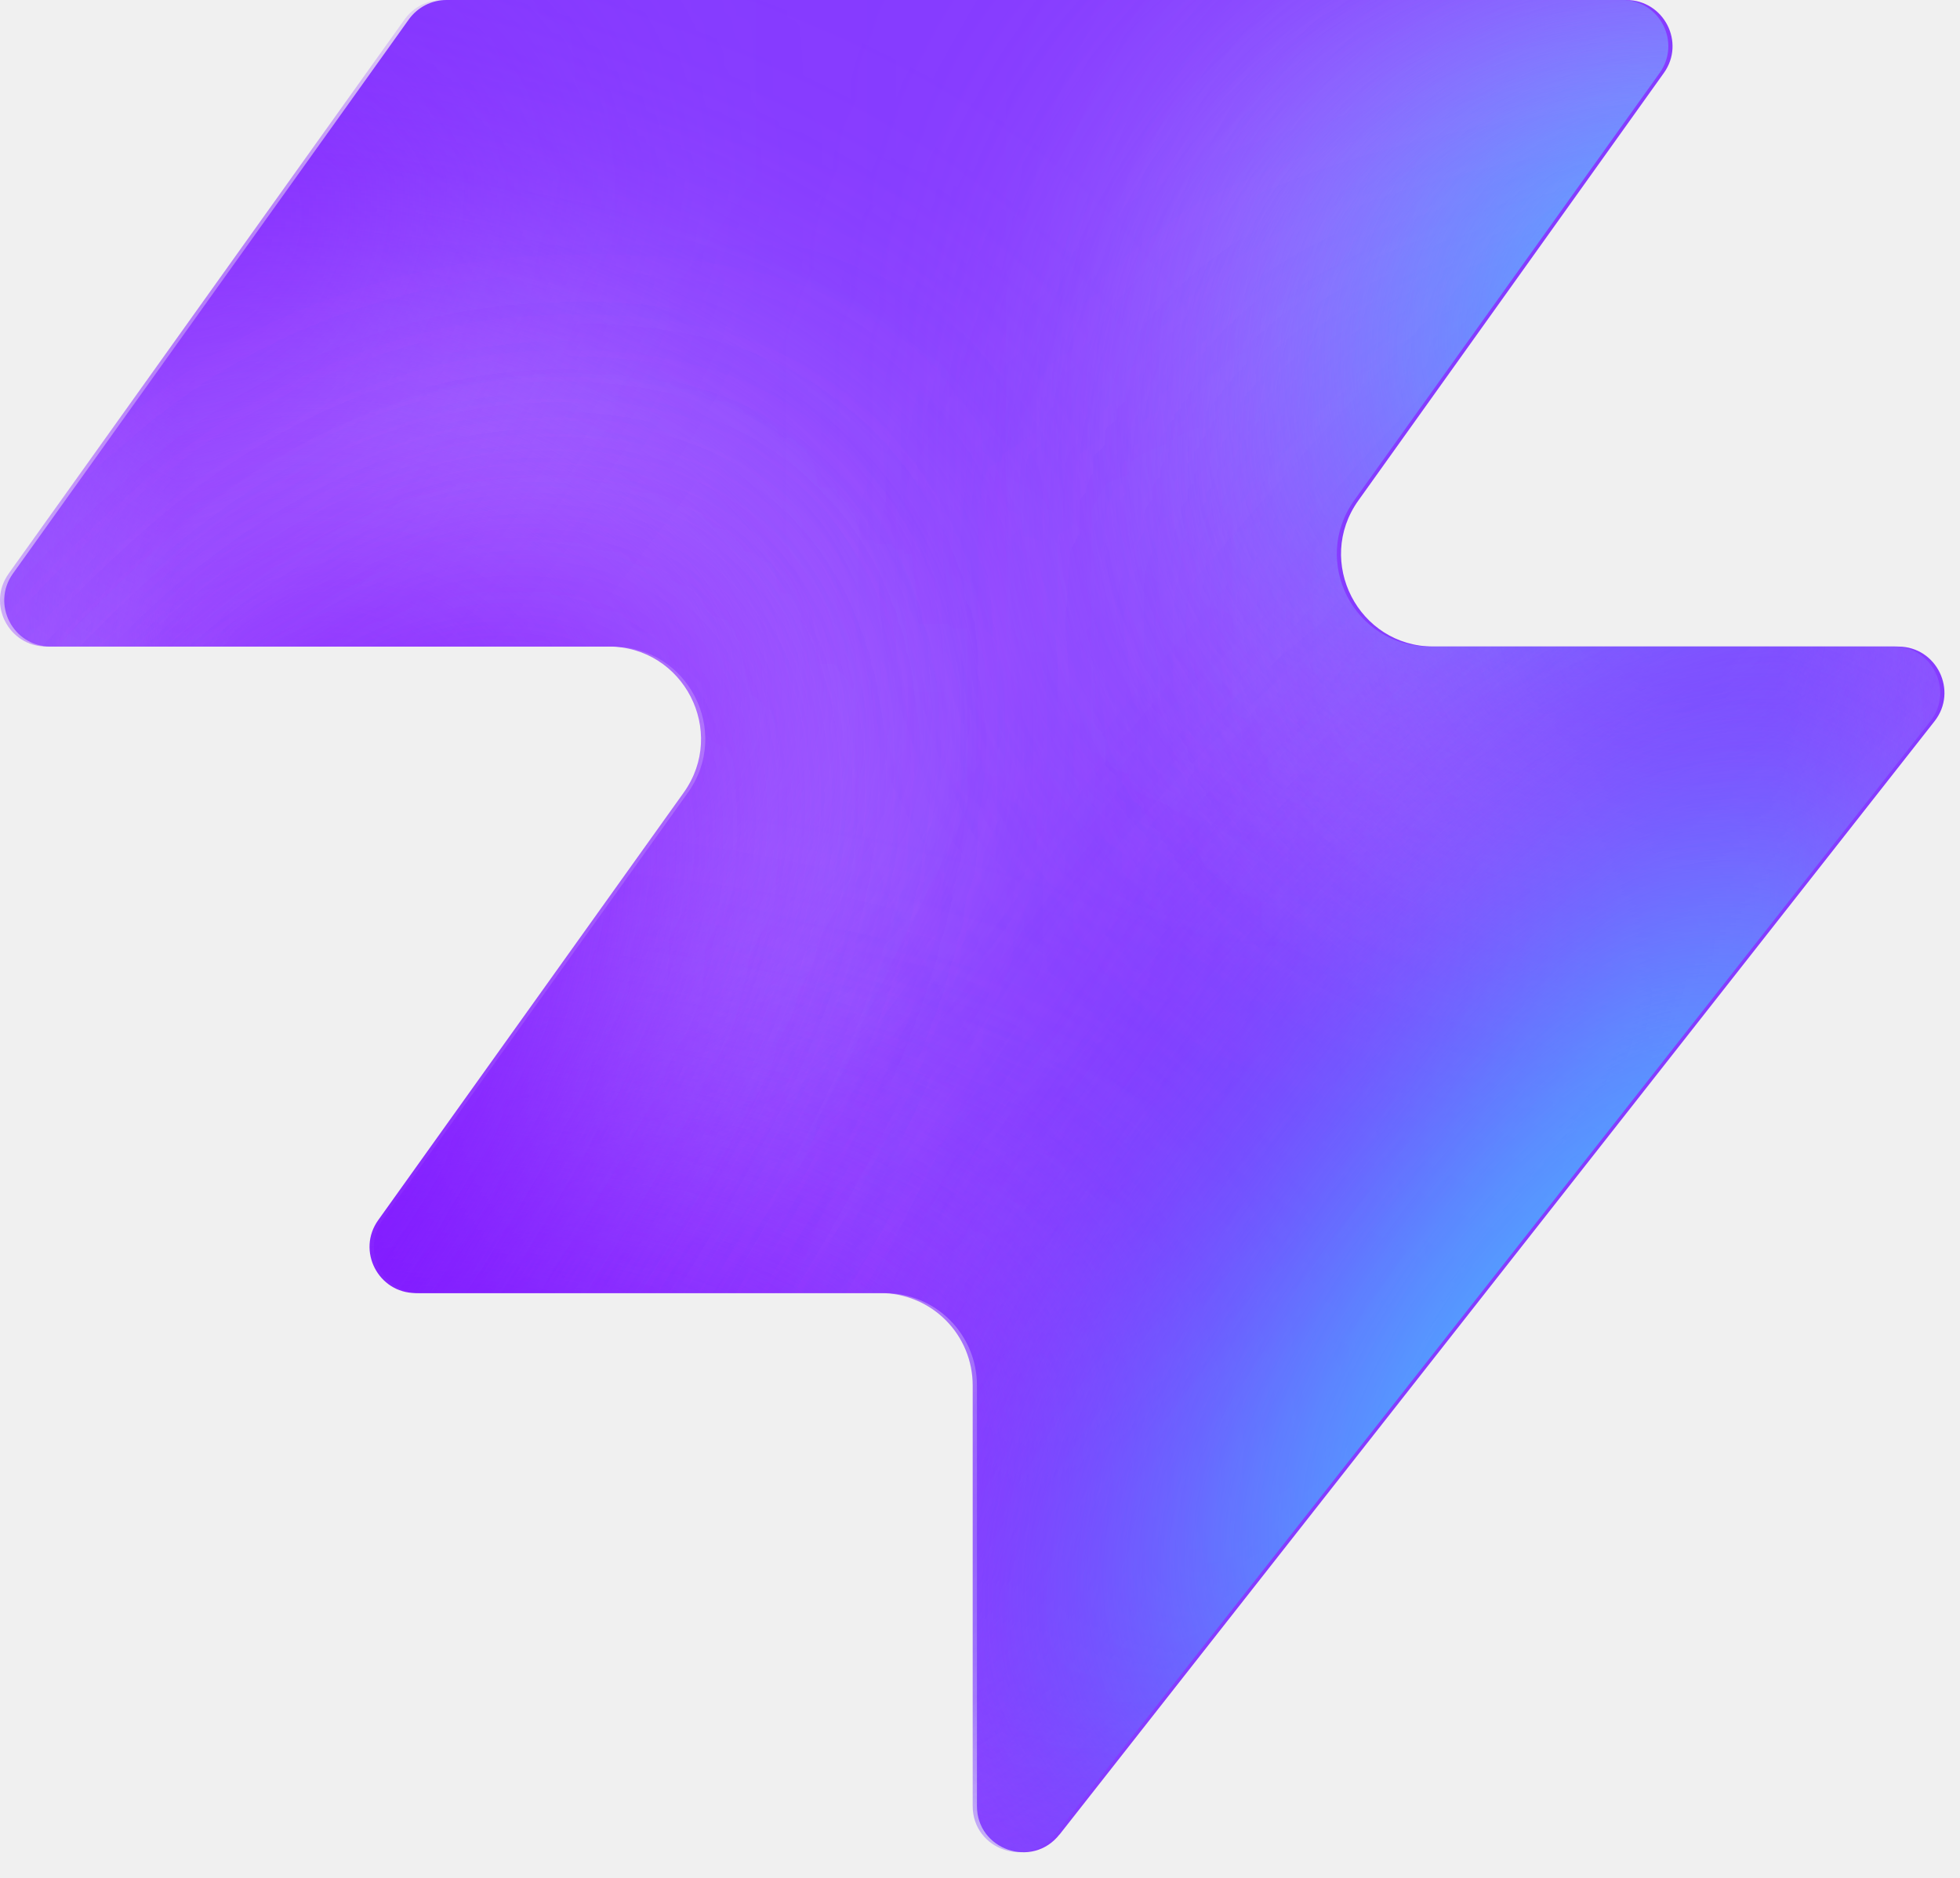
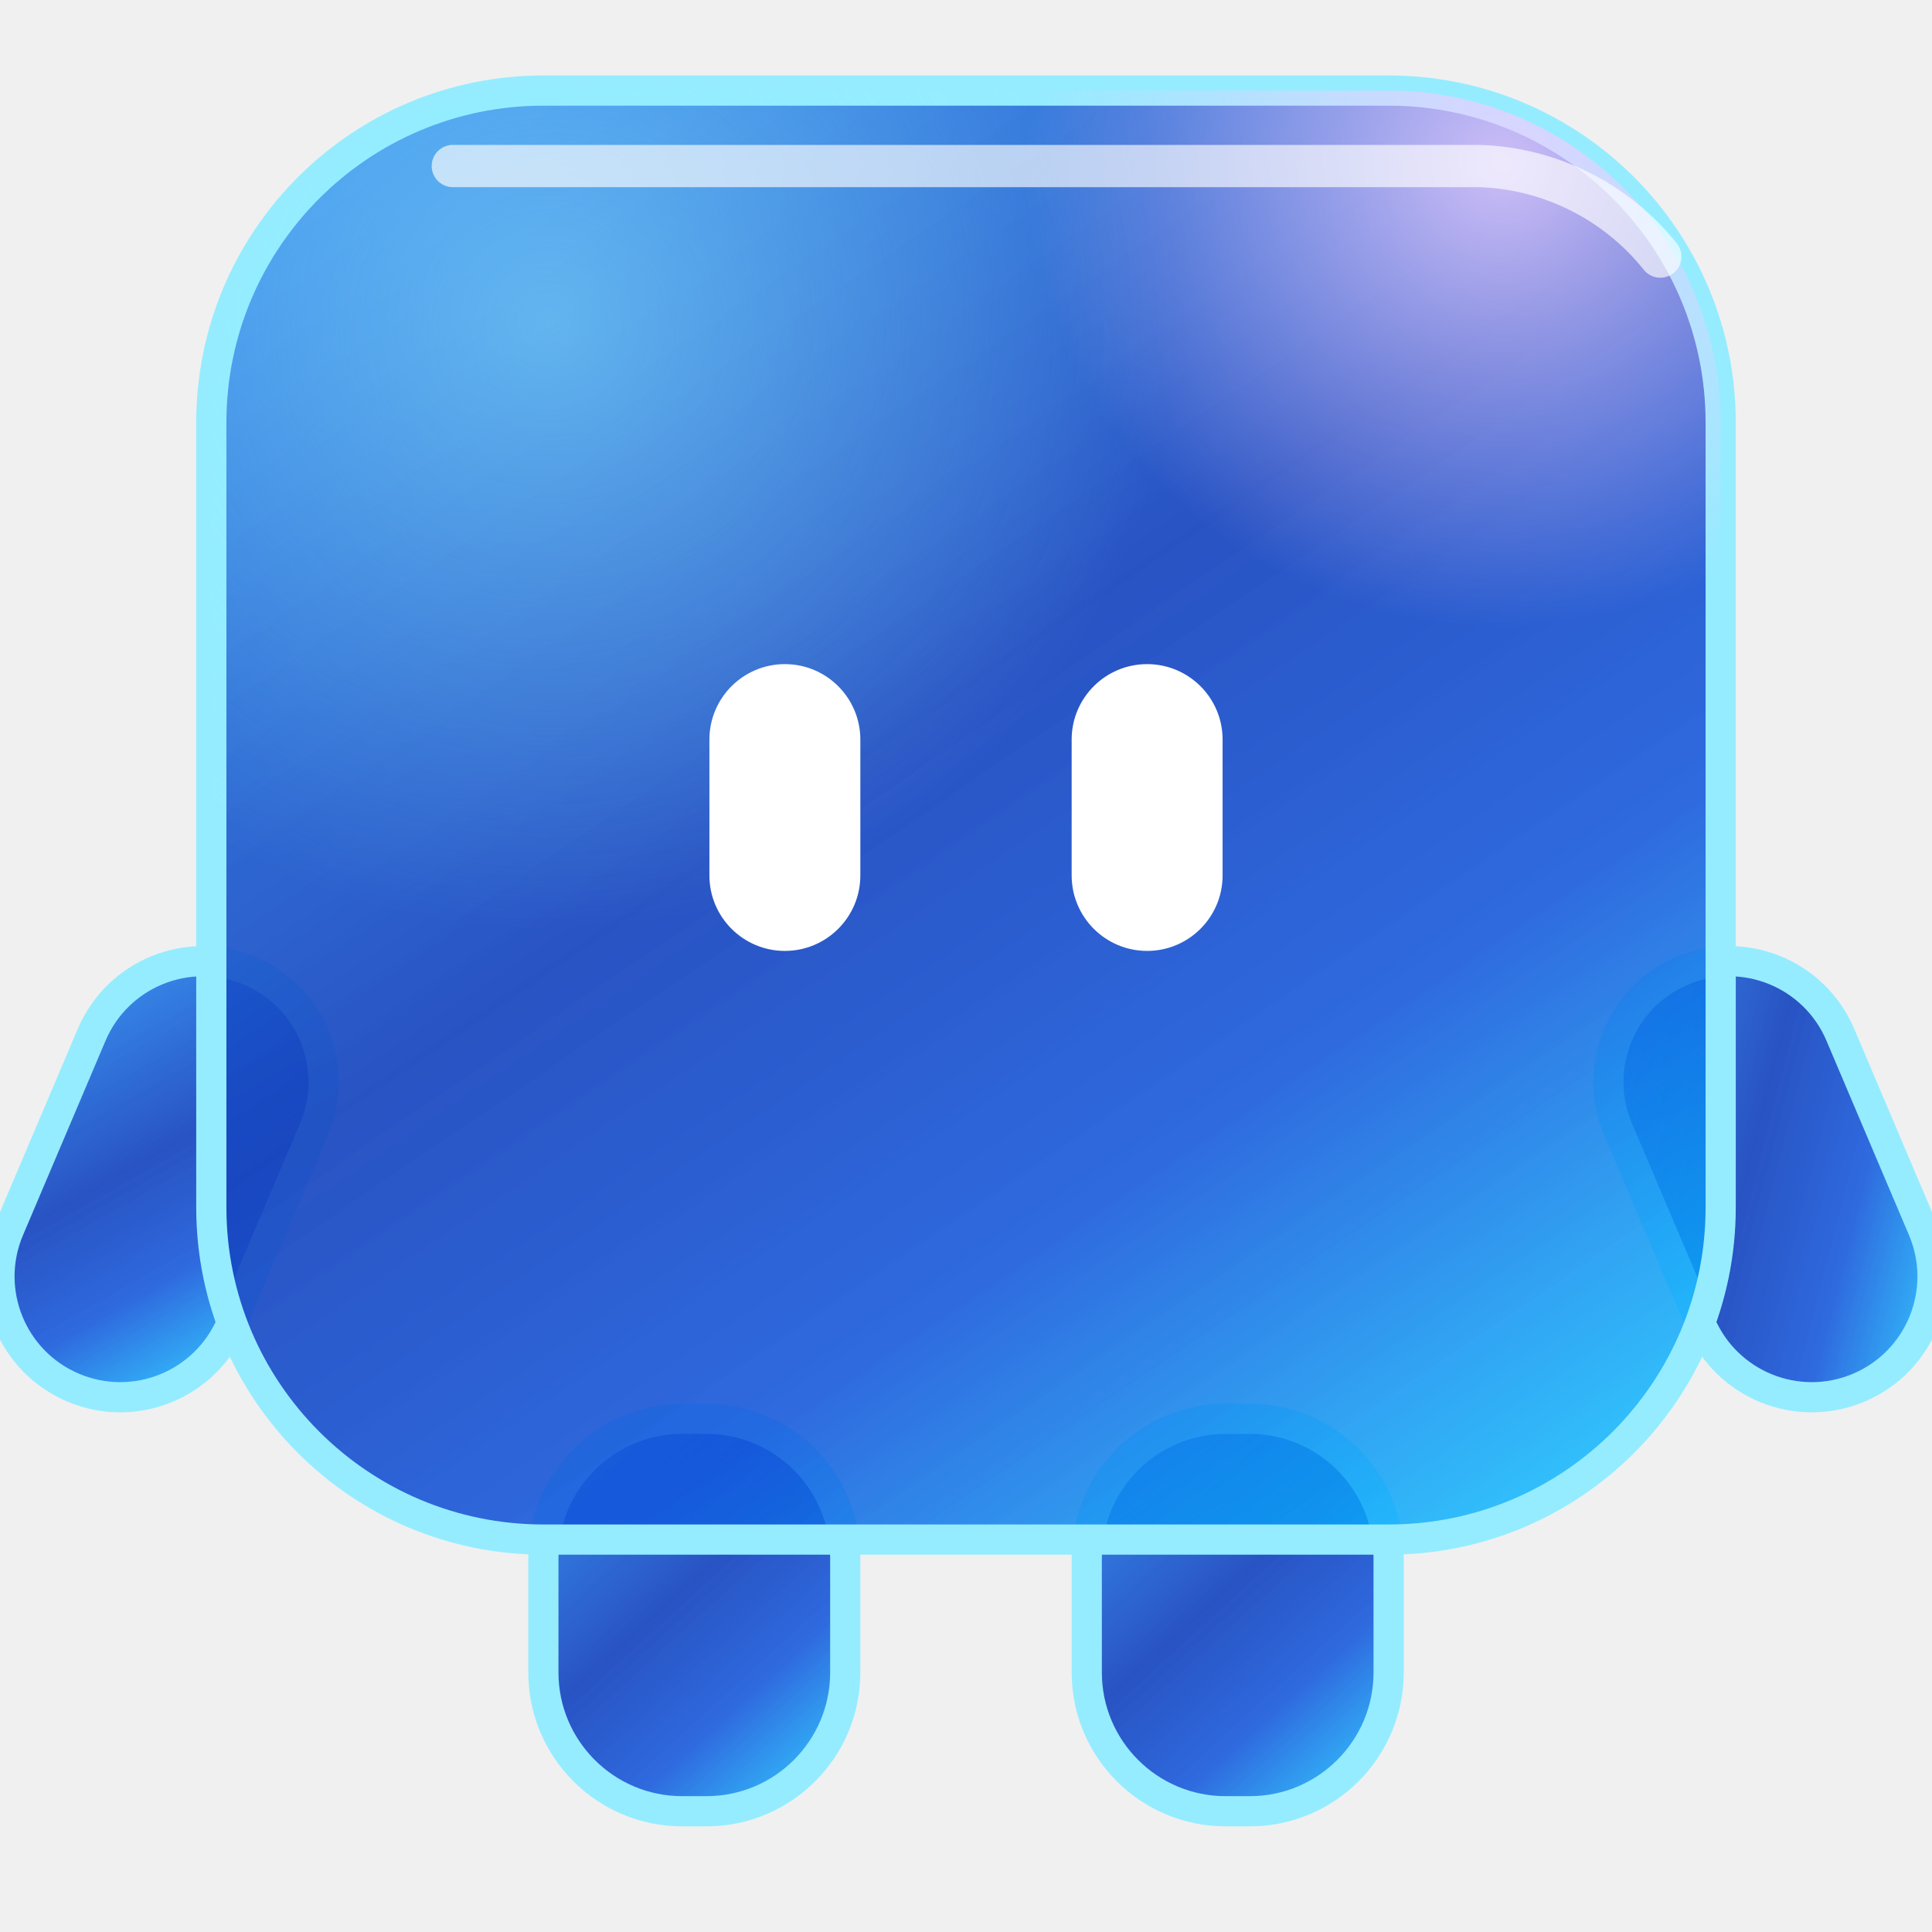
- <svg xmlns="http://www.w3.org/2000/svg" width="48" height="46" fill="none" viewBox="0 0 48 46">
-   <path fill="#863bff" d="M25.946 44.938c-.664.845-2.021.375-2.021-.698V33.937a2.26 2.26 0 0 0-2.262-2.262H10.287c-.92 0-1.456-1.04-.92-1.788l7.48-10.471c1.07-1.497 0-3.578-1.842-3.578H1.237c-.92 0-1.456-1.04-.92-1.788L10.013.474c.214-.297.556-.474.92-.474h28.894c.92 0 1.456 1.04.92 1.788l-7.48 10.471c-1.07 1.498 0 3.579 1.842 3.579h11.377c.943 0 1.473 1.088.89 1.83L25.947 44.94z" style="fill:#863bff;fill:color(display-p3 .525 .23 1);fill-opacity:1" />
-   <mask id="a" width="48" height="46" x="0" y="0" maskUnits="userSpaceOnUse" style="mask-type:alpha">
-     <path fill="#000" d="M25.842 44.938c-.664.844-2.021.375-2.021-.698V33.937a2.26 2.26 0 0 0-2.262-2.262H10.183c-.92 0-1.456-1.04-.92-1.788l7.48-10.471c1.07-1.498 0-3.579-1.842-3.579H1.133c-.92 0-1.456-1.04-.92-1.787L9.91.473c.214-.297.556-.474.92-.474h28.894c.92 0 1.456 1.04.92 1.788l-7.48 10.471c-1.07 1.498 0 3.578 1.842 3.578h11.377c.943 0 1.473 1.088.89 1.832L25.843 44.94z" style="fill:#000;fill-opacity:1" />
-   </mask>
-   <g mask="url(#a)">
-     <g filter="url(#b)">
-       <ellipse cx="5.508" cy="14.704" fill="#ede6ff" rx="5.508" ry="14.704" style="fill:#ede6ff;fill:color(display-p3 .927 .903 1);fill-opacity:1" transform="matrix(.00324 1 1 -.00324 -4.47 31.516)" />
-     </g>
-     <g filter="url(#c)">
-       <ellipse cx="10.399" cy="29.851" fill="#ede6ff" rx="10.399" ry="29.851" style="fill:#ede6ff;fill:color(display-p3 .927 .903 1);fill-opacity:1" transform="matrix(.00324 1 1 -.00324 -39.328 7.883)" />
-     </g>
-     <g filter="url(#d)">
-       <ellipse cx="5.508" cy="30.487" fill="#7e14ff" rx="5.508" ry="30.487" style="fill:#7e14ff;fill:color(display-p3 .492 .077 1);fill-opacity:1" transform="rotate(89.814 -25.913 -14.639)scale(1 -1)" />
-     </g>
-     <g filter="url(#e)">
-       <ellipse cx="5.508" cy="30.599" fill="#7e14ff" rx="5.508" ry="30.599" style="fill:#7e14ff;fill:color(display-p3 .492 .077 1);fill-opacity:1" transform="rotate(89.814 -32.644 -3.334)scale(1 -1)" />
-     </g>
-     <g filter="url(#f)">
-       <ellipse cx="5.508" cy="30.599" fill="#7e14ff" rx="5.508" ry="30.599" style="fill:#7e14ff;fill:color(display-p3 .492 .077 1);fill-opacity:1" transform="matrix(.00324 1 1 -.00324 -34.34 30.47)" />
-     </g>
-     <g filter="url(#g)">
-       <ellipse cx="14.072" cy="22.078" fill="#ede6ff" rx="14.072" ry="22.078" style="fill:#ede6ff;fill:color(display-p3 .927 .903 1);fill-opacity:1" transform="rotate(93.35 24.506 48.493)scale(-1 1)" />
-     </g>
-     <g filter="url(#h)">
-       <ellipse cx="3.47" cy="21.501" fill="#7e14ff" rx="3.47" ry="21.501" style="fill:#7e14ff;fill:color(display-p3 .492 .077 1);fill-opacity:1" transform="rotate(89.009 28.708 47.59)scale(-1 1)" />
-     </g>
-     <g filter="url(#i)">
-       <ellipse cx="3.47" cy="21.501" fill="#7e14ff" rx="3.47" ry="21.501" style="fill:#7e14ff;fill:color(display-p3 .492 .077 1);fill-opacity:1" transform="rotate(89.009 28.708 47.59)scale(-1 1)" />
-     </g>
-     <g filter="url(#j)">
-       <ellipse cx=".387" cy="8.972" fill="#7e14ff" rx="4.407" ry="29.108" style="fill:#7e14ff;fill:color(display-p3 .492 .077 1);fill-opacity:1" transform="rotate(39.51 .387 8.972)" />
-     </g>
-     <g filter="url(#k)">
-       <ellipse cx="47.523" cy="-6.092" fill="#7e14ff" rx="4.407" ry="29.108" style="fill:#7e14ff;fill:color(display-p3 .492 .077 1);fill-opacity:1" transform="rotate(37.892 47.523 -6.092)" />
-     </g>
-     <g filter="url(#l)">
-       <ellipse cx="41.412" cy="6.333" fill="#47bfff" rx="5.971" ry="9.665" style="fill:#47bfff;fill:color(display-p3 .28 .748 1);fill-opacity:1" transform="rotate(37.892 41.412 6.333)" />
-     </g>
-     <g filter="url(#m)">
-       <ellipse cx="-1.879" cy="38.332" fill="#7e14ff" rx="4.407" ry="29.108" style="fill:#7e14ff;fill:color(display-p3 .492 .077 1);fill-opacity:1" transform="rotate(37.892 -1.88 38.332)" />
-     </g>
-     <g filter="url(#n)">
-       <ellipse cx="-1.879" cy="38.332" fill="#7e14ff" rx="4.407" ry="29.108" style="fill:#7e14ff;fill:color(display-p3 .492 .077 1);fill-opacity:1" transform="rotate(37.892 -1.88 38.332)" />
-     </g>
-     <g filter="url(#o)">
-       <ellipse cx="35.651" cy="29.907" fill="#7e14ff" rx="4.407" ry="29.108" style="fill:#7e14ff;fill:color(display-p3 .492 .077 1);fill-opacity:1" transform="rotate(37.892 35.651 29.907)" />
-     </g>
-     <g filter="url(#p)">
-       <ellipse cx="38.418" cy="32.4" fill="#47bfff" rx="5.971" ry="15.297" style="fill:#47bfff;fill:color(display-p3 .28 .748 1);fill-opacity:1" transform="rotate(37.892 38.418 32.4)" />
-     </g>
+ <svg xmlns="http://www.w3.org/2000/svg" viewBox="0 0 64 64">
+   <defs>
+     <linearGradient id="fill" x1="0.15" y1="0" x2="0.85" y2="1">
+       <stop offset="0" stop-color="#1779ea" stop-opacity="0.85" />
+       <stop offset="0.44" stop-color="#1745bf" stop-opacity="0.92" />
+       <stop offset="0.72" stop-color="#1256dc" stop-opacity="0.87" />
+       <stop offset="1" stop-color="#08b6ff" stop-opacity="0.82" />
+     </linearGradient>
+     <radialGradient id="pink" cx="0.86" cy="0.05" r="0.32">
+       <stop offset="0" stop-color="#eacfff" stop-opacity="0.85" />
+       <stop offset="1" stop-color="#eacfff" stop-opacity="0" />
+     </radialGradient>
+     <radialGradient id="cyan" cx="0.22" cy="0.16" r="0.42">
+       <stop offset="0" stop-color="#92efff" stop-opacity="0.5" />
+       <stop offset="1" stop-color="#92efff" stop-opacity="0" />
+     </radialGradient>
+   </defs>
+   <g stroke="#95ecff" stroke-width="1">
+     <rect x="18" y="47" width="10" height="13" rx="4.6" fill="url(#fill)" />
+     <rect x="36" y="47" width="10" height="13" rx="4.6" fill="url(#fill)" />
+     <rect x="3.5" y="32" width="8" height="15" rx="4" fill="url(#fill)" transform="rotate(23 7.5 34)" />
+     <rect x="52.5" y="32" width="8" height="15" rx="4" fill="url(#fill)" transform="rotate(-23 56.5 34)" />
+     <rect x="7" y="3" width="50" height="48" rx="11" fill="url(#fill)" />
  </g>
-   <defs>
-     <filter id="b" width="60.045" height="41.654" x="-19.77" y="16.149" color-interpolation-filters="sRGB" filterUnits="userSpaceOnUse">
-       <feFlood flood-opacity="0" result="BackgroundImageFix" />
-       <feBlend in="SourceGraphic" in2="BackgroundImageFix" result="shape" />
-       <feGaussianBlur result="effect1_foregroundBlur_2002_17158" stdDeviation="7.659" />
-     </filter>
-     <filter id="c" width="90.34" height="51.437" x="-54.613" y="-7.533" color-interpolation-filters="sRGB" filterUnits="userSpaceOnUse">
-       <feFlood flood-opacity="0" result="BackgroundImageFix" />
-       <feBlend in="SourceGraphic" in2="BackgroundImageFix" result="shape" />
-       <feGaussianBlur result="effect1_foregroundBlur_2002_17158" stdDeviation="7.659" />
-     </filter>
-     <filter id="d" width="79.355" height="29.4" x="-49.64" y="2.03" color-interpolation-filters="sRGB" filterUnits="userSpaceOnUse">
-       <feFlood flood-opacity="0" result="BackgroundImageFix" />
-       <feBlend in="SourceGraphic" in2="BackgroundImageFix" result="shape" />
-       <feGaussianBlur result="effect1_foregroundBlur_2002_17158" stdDeviation="4.596" />
-     </filter>
-     <filter id="e" width="79.579" height="29.4" x="-45.045" y="20.029" color-interpolation-filters="sRGB" filterUnits="userSpaceOnUse">
-       <feFlood flood-opacity="0" result="BackgroundImageFix" />
-       <feBlend in="SourceGraphic" in2="BackgroundImageFix" result="shape" />
-       <feGaussianBlur result="effect1_foregroundBlur_2002_17158" stdDeviation="4.596" />
-     </filter>
-     <filter id="f" width="79.579" height="29.4" x="-43.513" y="21.178" color-interpolation-filters="sRGB" filterUnits="userSpaceOnUse">
-       <feFlood flood-opacity="0" result="BackgroundImageFix" />
-       <feBlend in="SourceGraphic" in2="BackgroundImageFix" result="shape" />
-       <feGaussianBlur result="effect1_foregroundBlur_2002_17158" stdDeviation="4.596" />
-     </filter>
-     <filter id="g" width="74.749" height="58.852" x="15.756" y="-17.901" color-interpolation-filters="sRGB" filterUnits="userSpaceOnUse">
-       <feFlood flood-opacity="0" result="BackgroundImageFix" />
-       <feBlend in="SourceGraphic" in2="BackgroundImageFix" result="shape" />
-       <feGaussianBlur result="effect1_foregroundBlur_2002_17158" stdDeviation="7.659" />
-     </filter>
-     <filter id="h" width="61.377" height="25.362" x="23.548" y="2.284" color-interpolation-filters="sRGB" filterUnits="userSpaceOnUse">
-       <feFlood flood-opacity="0" result="BackgroundImageFix" />
-       <feBlend in="SourceGraphic" in2="BackgroundImageFix" result="shape" />
-       <feGaussianBlur result="effect1_foregroundBlur_2002_17158" stdDeviation="4.596" />
-     </filter>
-     <filter id="i" width="61.377" height="25.362" x="23.548" y="2.284" color-interpolation-filters="sRGB" filterUnits="userSpaceOnUse">
-       <feFlood flood-opacity="0" result="BackgroundImageFix" />
-       <feBlend in="SourceGraphic" in2="BackgroundImageFix" result="shape" />
-       <feGaussianBlur result="effect1_foregroundBlur_2002_17158" stdDeviation="4.596" />
-     </filter>
-     <filter id="j" width="56.045" height="63.649" x="-27.636" y="-22.853" color-interpolation-filters="sRGB" filterUnits="userSpaceOnUse">
-       <feFlood flood-opacity="0" result="BackgroundImageFix" />
-       <feBlend in="SourceGraphic" in2="BackgroundImageFix" result="shape" />
-       <feGaussianBlur result="effect1_foregroundBlur_2002_17158" stdDeviation="4.596" />
-     </filter>
-     <filter id="k" width="54.814" height="64.646" x="20.116" y="-38.415" color-interpolation-filters="sRGB" filterUnits="userSpaceOnUse">
-       <feFlood flood-opacity="0" result="BackgroundImageFix" />
-       <feBlend in="SourceGraphic" in2="BackgroundImageFix" result="shape" />
-       <feGaussianBlur result="effect1_foregroundBlur_2002_17158" stdDeviation="4.596" />
-     </filter>
-     <filter id="l" width="33.541" height="35.313" x="24.641" y="-11.323" color-interpolation-filters="sRGB" filterUnits="userSpaceOnUse">
-       <feFlood flood-opacity="0" result="BackgroundImageFix" />
-       <feBlend in="SourceGraphic" in2="BackgroundImageFix" result="shape" />
-       <feGaussianBlur result="effect1_foregroundBlur_2002_17158" stdDeviation="4.596" />
-     </filter>
-     <filter id="m" width="54.814" height="64.646" x="-29.286" y="6.009" color-interpolation-filters="sRGB" filterUnits="userSpaceOnUse">
-       <feFlood flood-opacity="0" result="BackgroundImageFix" />
-       <feBlend in="SourceGraphic" in2="BackgroundImageFix" result="shape" />
-       <feGaussianBlur result="effect1_foregroundBlur_2002_17158" stdDeviation="4.596" />
-     </filter>
-     <filter id="n" width="54.814" height="64.646" x="-29.286" y="6.009" color-interpolation-filters="sRGB" filterUnits="userSpaceOnUse">
-       <feFlood flood-opacity="0" result="BackgroundImageFix" />
-       <feBlend in="SourceGraphic" in2="BackgroundImageFix" result="shape" />
-       <feGaussianBlur result="effect1_foregroundBlur_2002_17158" stdDeviation="4.596" />
-     </filter>
-     <filter id="o" width="54.814" height="64.646" x="8.244" y="-2.416" color-interpolation-filters="sRGB" filterUnits="userSpaceOnUse">
-       <feFlood flood-opacity="0" result="BackgroundImageFix" />
-       <feBlend in="SourceGraphic" in2="BackgroundImageFix" result="shape" />
-       <feGaussianBlur result="effect1_foregroundBlur_2002_17158" stdDeviation="4.596" />
-     </filter>
-     <filter id="p" width="39.409" height="43.623" x="18.713" y="10.588" color-interpolation-filters="sRGB" filterUnits="userSpaceOnUse">
-       <feFlood flood-opacity="0" result="BackgroundImageFix" />
-       <feBlend in="SourceGraphic" in2="BackgroundImageFix" result="shape" />
-       <feGaussianBlur result="effect1_foregroundBlur_2002_17158" stdDeviation="4.596" />
-     </filter>
-   </defs>
+   <rect x="7" y="3" width="50" height="48" rx="11" fill="url(#cyan)" />
+   <rect x="7" y="3" width="50" height="48" rx="11" fill="url(#pink)" />
+   <path d="M15 5.5h34a8 8 0 0 1 6 3" stroke="#fff" stroke-opacity="0.65" stroke-width="1.4" fill="none" stroke-linecap="round" />
+   <rect x="23.5" y="22" width="5" height="9.5" rx="2.5" fill="#fff" />
+   <rect x="35.5" y="22" width="5" height="9.5" rx="2.5" fill="#fff" />
</svg>
